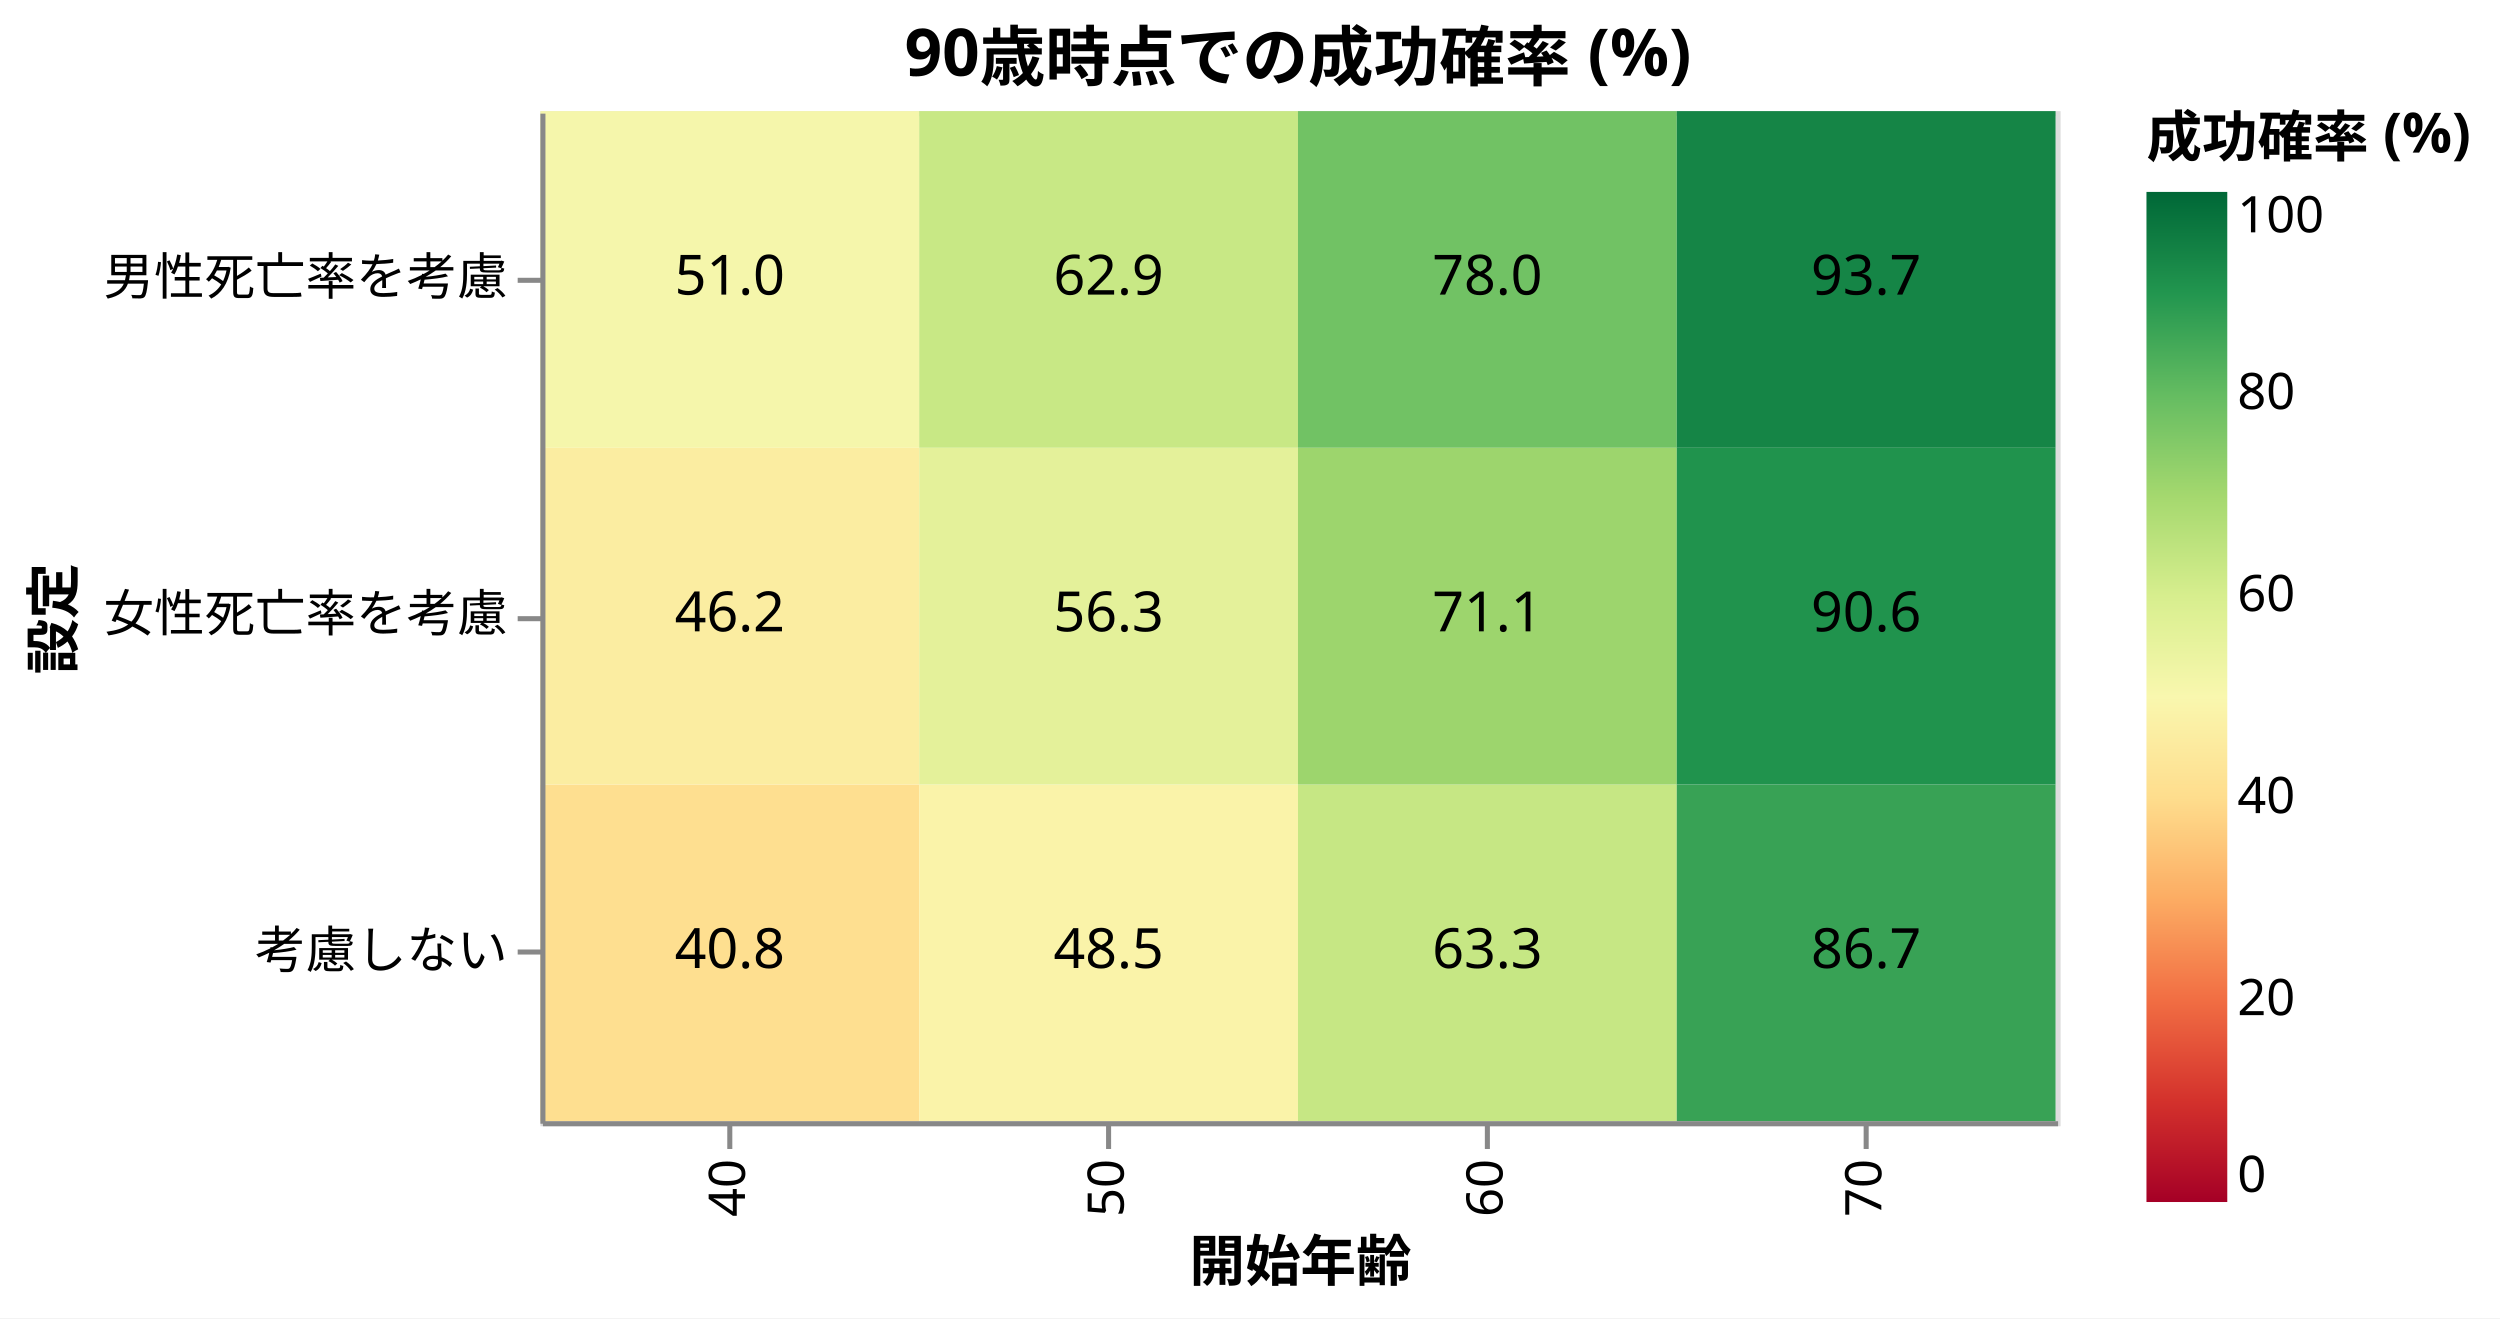
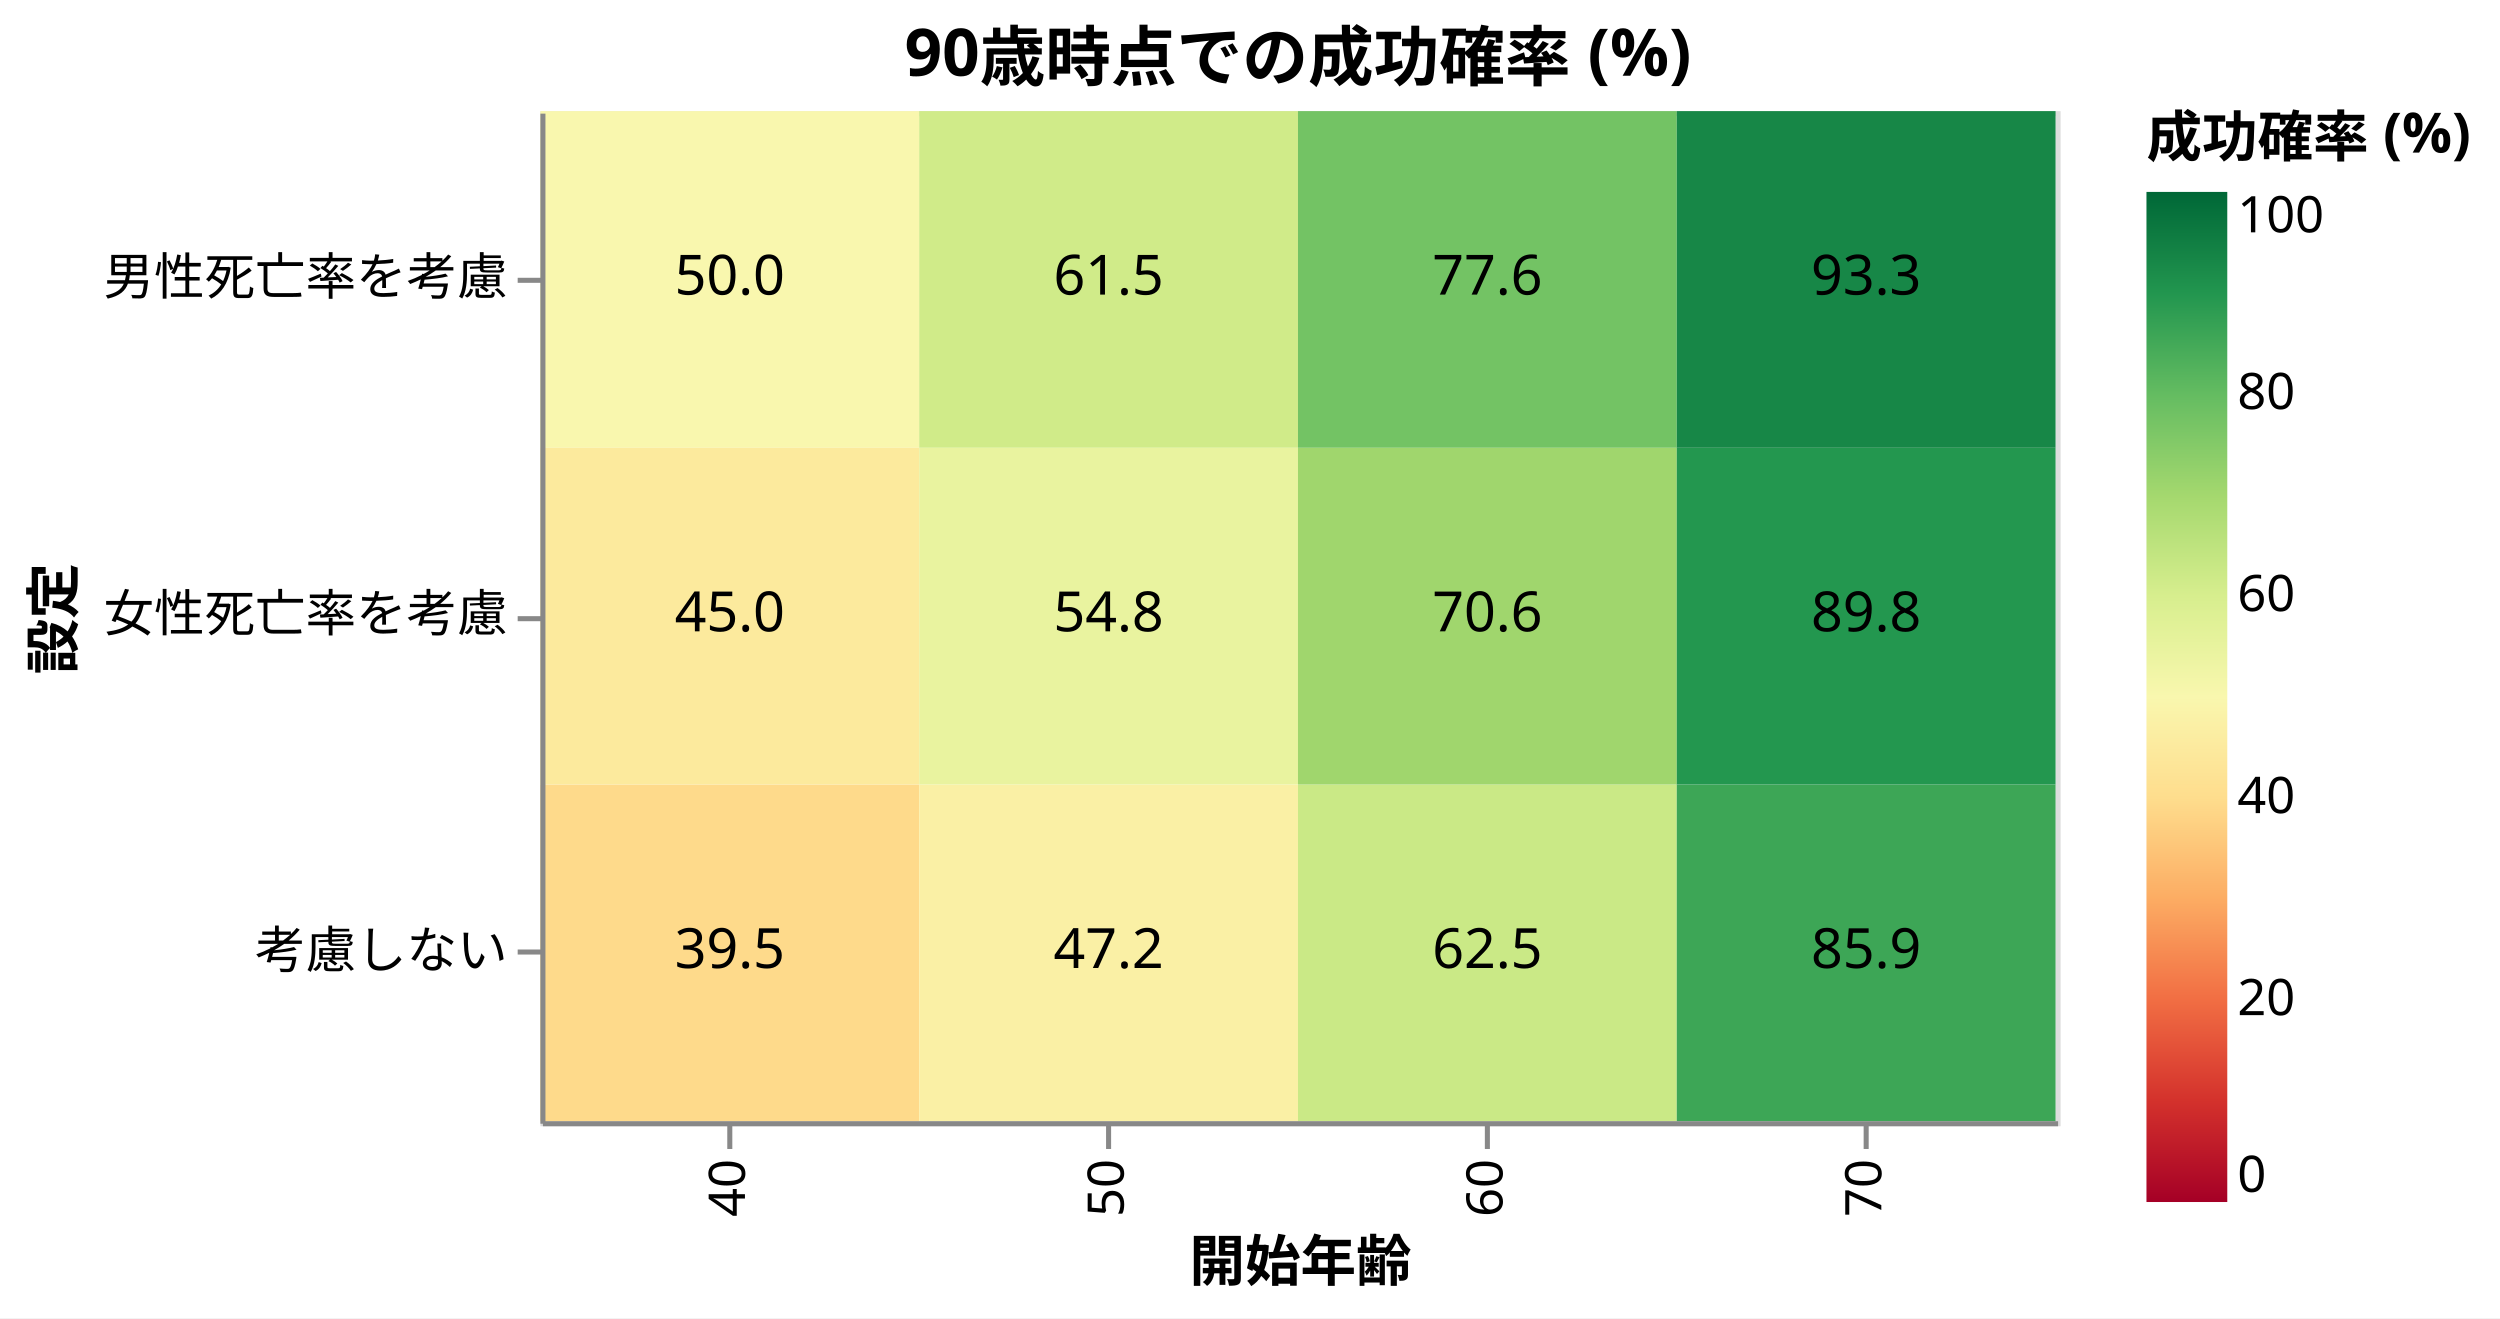
<svg xmlns="http://www.w3.org/2000/svg" version="1.1" class="marks" width="495" height="261" viewBox="0 0 495 261">
  <rect width="495" height="261" fill="white" />
  <g fill="none" stroke-miterlimit="10" transform="translate(107,22)">
    <g class="mark-group role-frame root" role="graphics-object" aria-roledescription="group mark container">
      <g transform="translate(0,0)">
        <path class="background" aria-hidden="true" d="M0.5,0.5h300v200h-300Z" stroke="#ddd" />
        <g>
          <g class="mark-rect role-mark layer_0_marks" role="graphics-object" aria-roledescription="rect mark container">
-             <path aria-label="開始年齢: 40; 設定: 考慮しない; 成功確率 (%): 40.84; StartAge: 40; Setting: 考慮しない; SurvivalProbability: 40.8" role="graphics-symbol" aria-roledescription="rect mark" d="M0,133.333h75v66.667h-75Z" fill="rgb(254, 223, 144)" />
-             <path aria-label="開始年齢: 40; 設定: 男性死亡率を考慮; 成功確率 (%): 51.04; StartAge: 40; Setting: 男性死亡率を考慮; SurvivalProbability: 51.0" role="graphics-symbol" aria-roledescription="rect mark" d="M0,0h75v66.667h-75Z" fill="rgb(245, 246, 171)" />
-             <path aria-label="開始年齢: 40; 設定: 女性死亡率を考慮; 成功確率 (%): 46.2; StartAge: 40; Setting: 女性死亡率を考慮; SurvivalProbability: 46.2" role="graphics-symbol" aria-roledescription="rect mark" d="M0,66.667h75v66.667h-75Z" fill="rgb(251, 237, 161)" />
-             <path aria-label="開始年齢: 50; 設定: 考慮しない; 成功確率 (%): 48.52; StartAge: 50; Setting: 考慮しない; SurvivalProbability: 48.5" role="graphics-symbol" aria-roledescription="rect mark" d="M75,133.333h75v66.667h-75Z" fill="rgb(250, 243, 169)" />
-             <path aria-label="開始年齢: 50; 設定: 男性死亡率を考慮; 成功確率 (%): 62.92; StartAge: 50; Setting: 男性死亡率を考慮; SurvivalProbability: 62.9" role="graphics-symbol" aria-roledescription="rect mark" d="M75,0h75v66.667h-75Z" fill="rgb(200, 232, 133)" />
-             <path aria-label="開始年齢: 50; 設定: 女性死亡率を考慮; 成功確率 (%): 56.32; StartAge: 50; Setting: 女性死亡率を考慮; SurvivalProbability: 56.3" role="graphics-symbol" aria-roledescription="rect mark" d="M75,66.667h75v66.667h-75Z" fill="rgb(228, 241, 154)" />
-             <path aria-label="開始年齢: 60; 設定: 考慮しない; 成功確率 (%): 63.28; StartAge: 60; Setting: 考慮しない; SurvivalProbability: 63.3" role="graphics-symbol" aria-roledescription="rect mark" d="M150,133.333h75v66.667h-75Z" fill="rgb(198, 231, 132)" />
-             <path aria-label="開始年齢: 60; 設定: 男性死亡率を考慮; 成功確率 (%): 77.96; StartAge: 60; Setting: 男性死亡率を考慮; SurvivalProbability: 78.0" role="graphics-symbol" aria-roledescription="rect mark" d="M150,0h75v66.667h-75Z" fill="rgb(113, 194, 100)" />
-             <path aria-label="開始年齢: 60; 設定: 女性死亡率を考慮; 成功確率 (%): 71.14; StartAge: 60; Setting: 女性死亡率を考慮; SurvivalProbability: 71.1" role="graphics-symbol" aria-roledescription="rect mark" d="M150,66.667h75v66.667h-75Z" fill="rgb(157, 213, 109)" />
-             <path aria-label="開始年齢: 70; 設定: 考慮しない; 成功確率 (%): 86.72; StartAge: 70; Setting: 考慮しない; SurvivalProbability: 86.7" role="graphics-symbol" aria-roledescription="rect mark" d="M225,133.333h75v66.667h-75Z" fill="rgb(56, 162, 85)" />
-             <path aria-label="開始年齢: 70; 設定: 男性死亡率を考慮; 成功確率 (%): 93.74; StartAge: 70; Setting: 男性死亡率を考慮; SurvivalProbability: 93.7" role="graphics-symbol" aria-roledescription="rect mark" d="M225,0h75v66.667h-75Z" fill="rgb(21, 133, 70)" />
-             <path aria-label="開始年齢: 70; 設定: 女性死亡率を考慮; 成功確率 (%): 90.64; StartAge: 70; Setting: 女性死亡率を考慮; SurvivalProbability: 90.6" role="graphics-symbol" aria-roledescription="rect mark" d="M225,66.667h75v66.667h-75Z" fill="rgb(32, 147, 77)" />
+             <path aria-label="開始年齢: 40; 設定: 考慮しない; 成功確率 (%): 39.48; StartAge: 40; Setting: 考慮しない; SurvivalProbability: 39.5" role="graphics-symbol" aria-roledescription="rect mark" d="M0,133.333h75v66.667h-75Z" fill="rgb(254, 218, 139)" />
+             <path aria-label="開始年齢: 40; 設定: 男性死亡率を考慮; 成功確率 (%): 50.04; StartAge: 40; Setting: 男性死亡率を考慮; SurvivalProbability: 50.0" role="graphics-symbol" aria-roledescription="rect mark" d="M0,0h75v66.667h-75Z" fill="rgb(249, 247, 174)" />
+             <path aria-label="開始年齢: 40; 設定: 女性死亡率を考慮; 成功確率 (%): 44.98; StartAge: 40; Setting: 女性死亡率を考慮; SurvivalProbability: 45.0" role="graphics-symbol" aria-roledescription="rect mark" d="M0,66.667h75v66.667h-75Z" fill="rgb(252, 234, 157)" />
+             <path aria-label="開始年齢: 50; 設定: 考慮しない; 成功確率 (%): 47.2; StartAge: 50; Setting: 考慮しない; SurvivalProbability: 47.2" role="graphics-symbol" aria-roledescription="rect mark" d="M75,133.333h75v66.667h-75Z" fill="rgb(250, 240, 165)" />
+             <path aria-label="開始年齢: 50; 設定: 男性死亡率を考慮; 成功確率 (%): 61.46; StartAge: 50; Setting: 男性死亡率を考慮; SurvivalProbability: 61.5" role="graphics-symbol" aria-roledescription="rect mark" d="M75,0h75v66.667h-75Z" fill="rgb(208, 235, 137)" />
+             <path aria-label="開始年齢: 50; 設定: 女性死亡率を考慮; 成功確率 (%): 54.78; StartAge: 50; Setting: 女性死亡率を考慮; SurvivalProbability: 54.8" role="graphics-symbol" aria-roledescription="rect mark" d="M75,66.667h75v66.667h-75Z" fill="rgb(233, 243, 159)" />
+             <path aria-label="開始年齢: 60; 設定: 考慮しない; 成功確率 (%): 62.5; StartAge: 60; Setting: 考慮しない; SurvivalProbability: 62.5" role="graphics-symbol" aria-roledescription="rect mark" d="M150,133.333h75v66.667h-75Z" fill="rgb(202, 233, 134)" />
+             <path aria-label="開始年齢: 60; 設定: 男性死亡率を考慮; 成功確率 (%): 77.64; StartAge: 60; Setting: 男性死亡率を考慮; SurvivalProbability: 77.6" role="graphics-symbol" aria-roledescription="rect mark" d="M150,0h75v66.667h-75Z" fill="rgb(115, 195, 100)" />
+             <path aria-label="開始年齢: 60; 設定: 女性死亡率を考慮; 成功確率 (%): 70.62; StartAge: 60; Setting: 女性死亡率を考慮; SurvivalProbability: 70.6" role="graphics-symbol" aria-roledescription="rect mark" d="M150,66.667h75v66.667h-75Z" fill="rgb(160, 214, 109)" />
+             <path aria-label="開始年齢: 70; 設定: 考慮しない; 成功確率 (%): 85.86; StartAge: 70; Setting: 考慮しない; SurvivalProbability: 85.9" role="graphics-symbol" aria-roledescription="rect mark" d="M225,133.333h75v66.667h-75Z" fill="rgb(61, 166, 86)" />
+             <path aria-label="開始年齢: 70; 設定: 男性死亡率を考慮; 成功確率 (%): 93.28; StartAge: 70; Setting: 男性死亡率を考慮; SurvivalProbability: 93.3" role="graphics-symbol" aria-roledescription="rect mark" d="M225,0h75v66.667h-75Z" fill="rgb(23, 135, 71)" />
+             <path aria-label="開始年齢: 70; 設定: 女性死亡率を考慮; 成功確率 (%): 89.82; StartAge: 70; Setting: 女性死亡率を考慮; SurvivalProbability: 89.8" role="graphics-symbol" aria-roledescription="rect mark" d="M225,66.667h75v66.667h-75Z" fill="rgb(35, 151, 79)" />
          </g>
          <g class="mark-text role-mark layer_1_marks" role="graphics-object" aria-roledescription="text mark container">
-             <text aria-label="開始年齢: 40; 設定: 考慮しない; SurvivalProbability: 40.8; StartAge: 40; Setting: 考慮しない" role="graphics-symbol" aria-roledescription="text mark" text-anchor="middle" transform="translate(37.5,169.6667)" font-family="sans-serif" font-size="11px" fill="black">40.8</text>
-             <text aria-label="開始年齢: 40; 設定: 男性死亡率を考慮; SurvivalProbability: 51.0; StartAge: 40; Setting: 男性死亡率を考慮" role="graphics-symbol" aria-roledescription="text mark" text-anchor="middle" transform="translate(37.5,36.33333)" font-family="sans-serif" font-size="11px" fill="black">51.0</text>
-             <text aria-label="開始年齢: 40; 設定: 女性死亡率を考慮; SurvivalProbability: 46.2; StartAge: 40; Setting: 女性死亡率を考慮" role="graphics-symbol" aria-roledescription="text mark" text-anchor="middle" transform="translate(37.5,103)" font-family="sans-serif" font-size="11px" fill="black">46.2</text>
-             <text aria-label="開始年齢: 50; 設定: 考慮しない; SurvivalProbability: 48.5; StartAge: 50; Setting: 考慮しない" role="graphics-symbol" aria-roledescription="text mark" text-anchor="middle" transform="translate(112.5,169.6667)" font-family="sans-serif" font-size="11px" fill="black">48.5</text>
-             <text aria-label="開始年齢: 50; 設定: 男性死亡率を考慮; SurvivalProbability: 62.9; StartAge: 50; Setting: 男性死亡率を考慮" role="graphics-symbol" aria-roledescription="text mark" text-anchor="middle" transform="translate(112.5,36.33333)" font-family="sans-serif" font-size="11px" fill="black">62.9</text>
-             <text aria-label="開始年齢: 50; 設定: 女性死亡率を考慮; SurvivalProbability: 56.3; StartAge: 50; Setting: 女性死亡率を考慮" role="graphics-symbol" aria-roledescription="text mark" text-anchor="middle" transform="translate(112.5,103)" font-family="sans-serif" font-size="11px" fill="black">56.3</text>
-             <text aria-label="開始年齢: 60; 設定: 考慮しない; SurvivalProbability: 63.3; StartAge: 60; Setting: 考慮しない" role="graphics-symbol" aria-roledescription="text mark" text-anchor="middle" transform="translate(187.5,169.6667)" font-family="sans-serif" font-size="11px" fill="black">63.3</text>
-             <text aria-label="開始年齢: 60; 設定: 男性死亡率を考慮; SurvivalProbability: 78.0; StartAge: 60; Setting: 男性死亡率を考慮" role="graphics-symbol" aria-roledescription="text mark" text-anchor="middle" transform="translate(187.5,36.33333)" font-family="sans-serif" font-size="11px" fill="black">78.0</text>
-             <text aria-label="開始年齢: 60; 設定: 女性死亡率を考慮; SurvivalProbability: 71.1; StartAge: 60; Setting: 女性死亡率を考慮" role="graphics-symbol" aria-roledescription="text mark" text-anchor="middle" transform="translate(187.5,103)" font-family="sans-serif" font-size="11px" fill="black">71.1</text>
-             <text aria-label="開始年齢: 70; 設定: 考慮しない; SurvivalProbability: 86.7; StartAge: 70; Setting: 考慮しない" role="graphics-symbol" aria-roledescription="text mark" text-anchor="middle" transform="translate(262.5,169.6667)" font-family="sans-serif" font-size="11px" fill="black">86.7</text>
-             <text aria-label="開始年齢: 70; 設定: 男性死亡率を考慮; SurvivalProbability: 93.7; StartAge: 70; Setting: 男性死亡率を考慮" role="graphics-symbol" aria-roledescription="text mark" text-anchor="middle" transform="translate(262.5,36.33333)" font-family="sans-serif" font-size="11px" fill="black">93.7</text>
-             <text aria-label="開始年齢: 70; 設定: 女性死亡率を考慮; SurvivalProbability: 90.6; StartAge: 70; Setting: 女性死亡率を考慮" role="graphics-symbol" aria-roledescription="text mark" text-anchor="middle" transform="translate(262.5,103)" font-family="sans-serif" font-size="11px" fill="black">90.6</text>
+             <text aria-label="開始年齢: 40; 設定: 考慮しない; SurvivalProbability: 39.5; StartAge: 40; Setting: 考慮しない" role="graphics-symbol" aria-roledescription="text mark" text-anchor="middle" transform="translate(37.5,169.6667)" font-family="sans-serif" font-size="11px" fill="black">39.5</text>
+             <text aria-label="開始年齢: 40; 設定: 男性死亡率を考慮; SurvivalProbability: 50.0; StartAge: 40; Setting: 男性死亡率を考慮" role="graphics-symbol" aria-roledescription="text mark" text-anchor="middle" transform="translate(37.5,36.33333)" font-family="sans-serif" font-size="11px" fill="black">50.0</text>
+             <text aria-label="開始年齢: 40; 設定: 女性死亡率を考慮; SurvivalProbability: 45.0; StartAge: 40; Setting: 女性死亡率を考慮" role="graphics-symbol" aria-roledescription="text mark" text-anchor="middle" transform="translate(37.5,103)" font-family="sans-serif" font-size="11px" fill="black">45.0</text>
+             <text aria-label="開始年齢: 50; 設定: 考慮しない; SurvivalProbability: 47.2; StartAge: 50; Setting: 考慮しない" role="graphics-symbol" aria-roledescription="text mark" text-anchor="middle" transform="translate(112.5,169.6667)" font-family="sans-serif" font-size="11px" fill="black">47.2</text>
+             <text aria-label="開始年齢: 50; 設定: 男性死亡率を考慮; SurvivalProbability: 61.5; StartAge: 50; Setting: 男性死亡率を考慮" role="graphics-symbol" aria-roledescription="text mark" text-anchor="middle" transform="translate(112.5,36.33333)" font-family="sans-serif" font-size="11px" fill="black">61.5</text>
+             <text aria-label="開始年齢: 50; 設定: 女性死亡率を考慮; SurvivalProbability: 54.8; StartAge: 50; Setting: 女性死亡率を考慮" role="graphics-symbol" aria-roledescription="text mark" text-anchor="middle" transform="translate(112.5,103)" font-family="sans-serif" font-size="11px" fill="black">54.8</text>
+             <text aria-label="開始年齢: 60; 設定: 考慮しない; SurvivalProbability: 62.5; StartAge: 60; Setting: 考慮しない" role="graphics-symbol" aria-roledescription="text mark" text-anchor="middle" transform="translate(187.5,169.6667)" font-family="sans-serif" font-size="11px" fill="black">62.5</text>
+             <text aria-label="開始年齢: 60; 設定: 男性死亡率を考慮; SurvivalProbability: 77.6; StartAge: 60; Setting: 男性死亡率を考慮" role="graphics-symbol" aria-roledescription="text mark" text-anchor="middle" transform="translate(187.5,36.33333)" font-family="sans-serif" font-size="11px" fill="black">77.6</text>
+             <text aria-label="開始年齢: 60; 設定: 女性死亡率を考慮; SurvivalProbability: 70.6; StartAge: 60; Setting: 女性死亡率を考慮" role="graphics-symbol" aria-roledescription="text mark" text-anchor="middle" transform="translate(187.5,103)" font-family="sans-serif" font-size="11px" fill="black">70.6</text>
+             <text aria-label="開始年齢: 70; 設定: 考慮しない; SurvivalProbability: 85.9; StartAge: 70; Setting: 考慮しない" role="graphics-symbol" aria-roledescription="text mark" text-anchor="middle" transform="translate(262.5,169.6667)" font-family="sans-serif" font-size="11px" fill="black">85.9</text>
+             <text aria-label="開始年齢: 70; 設定: 男性死亡率を考慮; SurvivalProbability: 93.3; StartAge: 70; Setting: 男性死亡率を考慮" role="graphics-symbol" aria-roledescription="text mark" text-anchor="middle" transform="translate(262.5,36.33333)" font-family="sans-serif" font-size="11px" fill="black">93.3</text>
+             <text aria-label="開始年齢: 70; 設定: 女性死亡率を考慮; SurvivalProbability: 89.8; StartAge: 70; Setting: 女性死亡率を考慮" role="graphics-symbol" aria-roledescription="text mark" text-anchor="middle" transform="translate(262.5,103)" font-family="sans-serif" font-size="11px" fill="black">89.8</text>
          </g>
          <g class="mark-group role-legend" role="graphics-symbol" aria-roledescription="legend" aria-label="Gradient legend titled '成功確率 (%)' for fill color with values from 0 to 100">
            <g transform="translate(318,0)">
              <path class="background" aria-hidden="true" d="M0,0h65v216h-65Z" pointer-events="none" />
              <g>
                <g class="mark-group role-legend-entry">
                  <g transform="translate(0,16)">
                    <path class="background" aria-hidden="true" d="M0,0h0v0h0Z" pointer-events="none" />
                    <g>
                      <g class="mark-rect role-legend-gradient" pointer-events="none">
                        <path d="M0,0h16v200h-16Z" fill="url(#gradient_1)" stroke="#ddd" stroke-width="0" opacity="1" />
                      </g>
                      <g class="mark-text role-legend-label" pointer-events="none">
                        <text text-anchor="start" transform="translate(18,198)" font-family="sans-serif" font-size="10px" fill="#000" opacity="1">0</text>
                        <text text-anchor="start" transform="translate(18,163)" font-family="sans-serif" font-size="10px" fill="#000" opacity="1">20</text>
                        <text text-anchor="start" transform="translate(18,123)" font-family="sans-serif" font-size="10px" fill="#000" opacity="1">40</text>
                        <text text-anchor="start" transform="translate(18,83)" font-family="sans-serif" font-size="10px" fill="#000" opacity="1">60</text>
                        <text text-anchor="start" transform="translate(18,43)" font-family="sans-serif" font-size="10px" fill="#000" opacity="1">80</text>
                        <text text-anchor="start" transform="translate(18,8)" font-family="sans-serif" font-size="10px" fill="#000" opacity="1">100</text>
                      </g>
                    </g>
                    <path class="foreground" aria-hidden="true" d="" pointer-events="none" display="none" />
                  </g>
                </g>
                <g class="mark-text role-legend-title" pointer-events="none">
                  <text text-anchor="start" transform="translate(0,9)" font-family="sans-serif" font-size="11px" font-weight="bold" fill="#000" opacity="1">成功確率 (%)</text>
                </g>
              </g>
              <path class="foreground" aria-hidden="true" d="" pointer-events="none" display="none" />
            </g>
          </g>
          <g class="mark-group role-title">
            <g transform="translate(150,-17)">
              <path class="background" aria-hidden="true" d="M0,0h0v0h0Z" pointer-events="none" />
              <g>
                <g class="mark-text role-title-text" role="graphics-symbol" aria-roledescription="title" aria-label="Title text '90歳時点での成功確率 (%)'" pointer-events="none">
                  <text text-anchor="middle" transform="translate(0,10)" font-family="sans-serif" font-size="13px" font-weight="bold" fill="#000" opacity="1">90歳時点での成功確率 (%)</text>
                </g>
              </g>
              <path class="foreground" aria-hidden="true" d="" pointer-events="none" display="none" />
            </g>
          </g>
          <g class="mark-group role-axis" role="graphics-symbol" aria-roledescription="axis" aria-label="X-axis titled '開始年齢' for a discrete scale with 4 values: 40, 50, 60, 70">
            <g transform="translate(0.5,200.5)">
              <path class="background" aria-hidden="true" d="M0,0h0v0h0Z" pointer-events="none" />
              <g>
                <g class="mark-rule role-axis-tick" pointer-events="none">
                  <line transform="translate(37,0)" x2="0" y2="5" stroke="#888" stroke-width="1" opacity="1" />
                  <line transform="translate(112,0)" x2="0" y2="5" stroke="#888" stroke-width="1" opacity="1" />
                  <line transform="translate(187,0)" x2="0" y2="5" stroke="#888" stroke-width="1" opacity="1" />
                  <line transform="translate(262,0)" x2="0" y2="5" stroke="#888" stroke-width="1" opacity="1" />
                </g>
                <g class="mark-text role-axis-label" pointer-events="none">
                  <text text-anchor="end" transform="translate(37,7) rotate(270) translate(0,3)" font-family="sans-serif" font-size="10px" fill="#000" opacity="1">40</text>
                  <text text-anchor="end" transform="translate(112,7) rotate(270) translate(0,3)" font-family="sans-serif" font-size="10px" fill="#000" opacity="1">50</text>
                  <text text-anchor="end" transform="translate(187,7) rotate(270) translate(0,3)" font-family="sans-serif" font-size="10px" fill="#000" opacity="1">60</text>
                  <text text-anchor="end" transform="translate(262,7) rotate(270) translate(0,3)" font-family="sans-serif" font-size="10px" fill="#000" opacity="1">70</text>
                </g>
                <g class="mark-rule role-axis-domain" pointer-events="none">
                  <line transform="translate(0,0)" x2="300" y2="0" stroke="#888" stroke-width="1" opacity="1" />
                </g>
                <g class="mark-text role-axis-title" pointer-events="none">
                  <text text-anchor="middle" transform="translate(150,31.12305)" font-family="sans-serif" font-size="11px" font-weight="bold" fill="#000" opacity="1">開始年齢</text>
                </g>
              </g>
              <path class="foreground" aria-hidden="true" d="" pointer-events="none" display="none" />
            </g>
          </g>
          <g class="mark-group role-axis" role="graphics-symbol" aria-roledescription="axis" aria-label="Y-axis titled '設定' for a discrete scale with 3 values: 男性死亡率を考慮, 女性死亡率を考慮, 考慮しない">
            <g transform="translate(0.5,0.5)">
              <path class="background" aria-hidden="true" d="M0,0h0v0h0Z" pointer-events="none" />
              <g>
                <g class="mark-rule role-axis-tick" pointer-events="none">
                  <line transform="translate(0,33)" x2="-5" y2="0" stroke="#888" stroke-width="1" opacity="1" />
                  <line transform="translate(0,100)" x2="-5" y2="0" stroke="#888" stroke-width="1" opacity="1" />
                  <line transform="translate(0,166)" x2="-5" y2="0" stroke="#888" stroke-width="1" opacity="1" />
                </g>
                <g class="mark-text role-axis-label" pointer-events="none">
                  <text text-anchor="end" transform="translate(-7,35.83333)" font-family="sans-serif" font-size="10px" fill="#000" opacity="1">男性死亡率を考慮</text>
                  <text text-anchor="end" transform="translate(-7,102.5)" font-family="sans-serif" font-size="10px" fill="#000" opacity="1">女性死亡率を考慮</text>
                  <text text-anchor="end" transform="translate(-7,169.1667)" font-family="sans-serif" font-size="10px" fill="#000" opacity="1">考慮しない</text>
                </g>
                <g class="mark-rule role-axis-domain" pointer-events="none">
                  <line transform="translate(0,0)" x2="0" y2="200" stroke="#888" stroke-width="1" opacity="1" />
                </g>
                <g class="mark-text role-axis-title" pointer-events="none">
                  <text text-anchor="middle" transform="translate(-91,100) rotate(-90) translate(0,-2)" font-family="sans-serif" font-size="11px" font-weight="bold" fill="#000" opacity="1">設定</text>
                </g>
              </g>
              <path class="foreground" aria-hidden="true" d="" pointer-events="none" display="none" />
            </g>
          </g>
        </g>
        <path class="foreground" aria-hidden="true" d="" display="none" />
      </g>
    </g>
  </g>
  <defs>
    <linearGradient id="gradient_1" x1="0" x2="0" y1="1" y2="0">
      <stop offset="0" stop-color="rgb(165, 0, 38)" />
      <stop offset="0.05" stop-color="rgb(189, 25, 41)" />
      <stop offset="0.1" stop-color="rgb(212, 50, 44)" />
      <stop offset="0.15" stop-color="rgb(227, 80, 56)" />
      <stop offset="0.2" stop-color="rgb(241, 110, 67)" />
      <stop offset="0.25" stop-color="rgb(247, 141, 83)" />
      <stop offset="0.3" stop-color="rgb(252, 172, 99)" />
      <stop offset="0.35" stop-color="rgb(253, 197, 120)" />
      <stop offset="0.4" stop-color="rgb(254, 221, 141)" />
      <stop offset="0.45" stop-color="rgb(252, 234, 158)" />
      <stop offset="0.5" stop-color="rgb(249, 247, 174)" />
      <stop offset="0.55" stop-color="rgb(232, 243, 158)" />
      <stop offset="0.6" stop-color="rgb(215, 238, 142)" />
      <stop offset="0.65" stop-color="rgb(190, 227, 126)" />
      <stop offset="0.7" stop-color="rgb(164, 216, 110)" />
      <stop offset="0.75" stop-color="rgb(132, 202, 104)" />
      <stop offset="0.8" stop-color="rgb(100, 188, 97)" />
      <stop offset="0.85" stop-color="rgb(67, 169, 88)" />
      <stop offset="0.9" stop-color="rgb(34, 150, 79)" />
      <stop offset="0.95" stop-color="rgb(17, 127, 67)" />
      <stop offset="1" stop-color="rgb(0, 104, 55)" />
    </linearGradient>
  </defs>
</svg>
